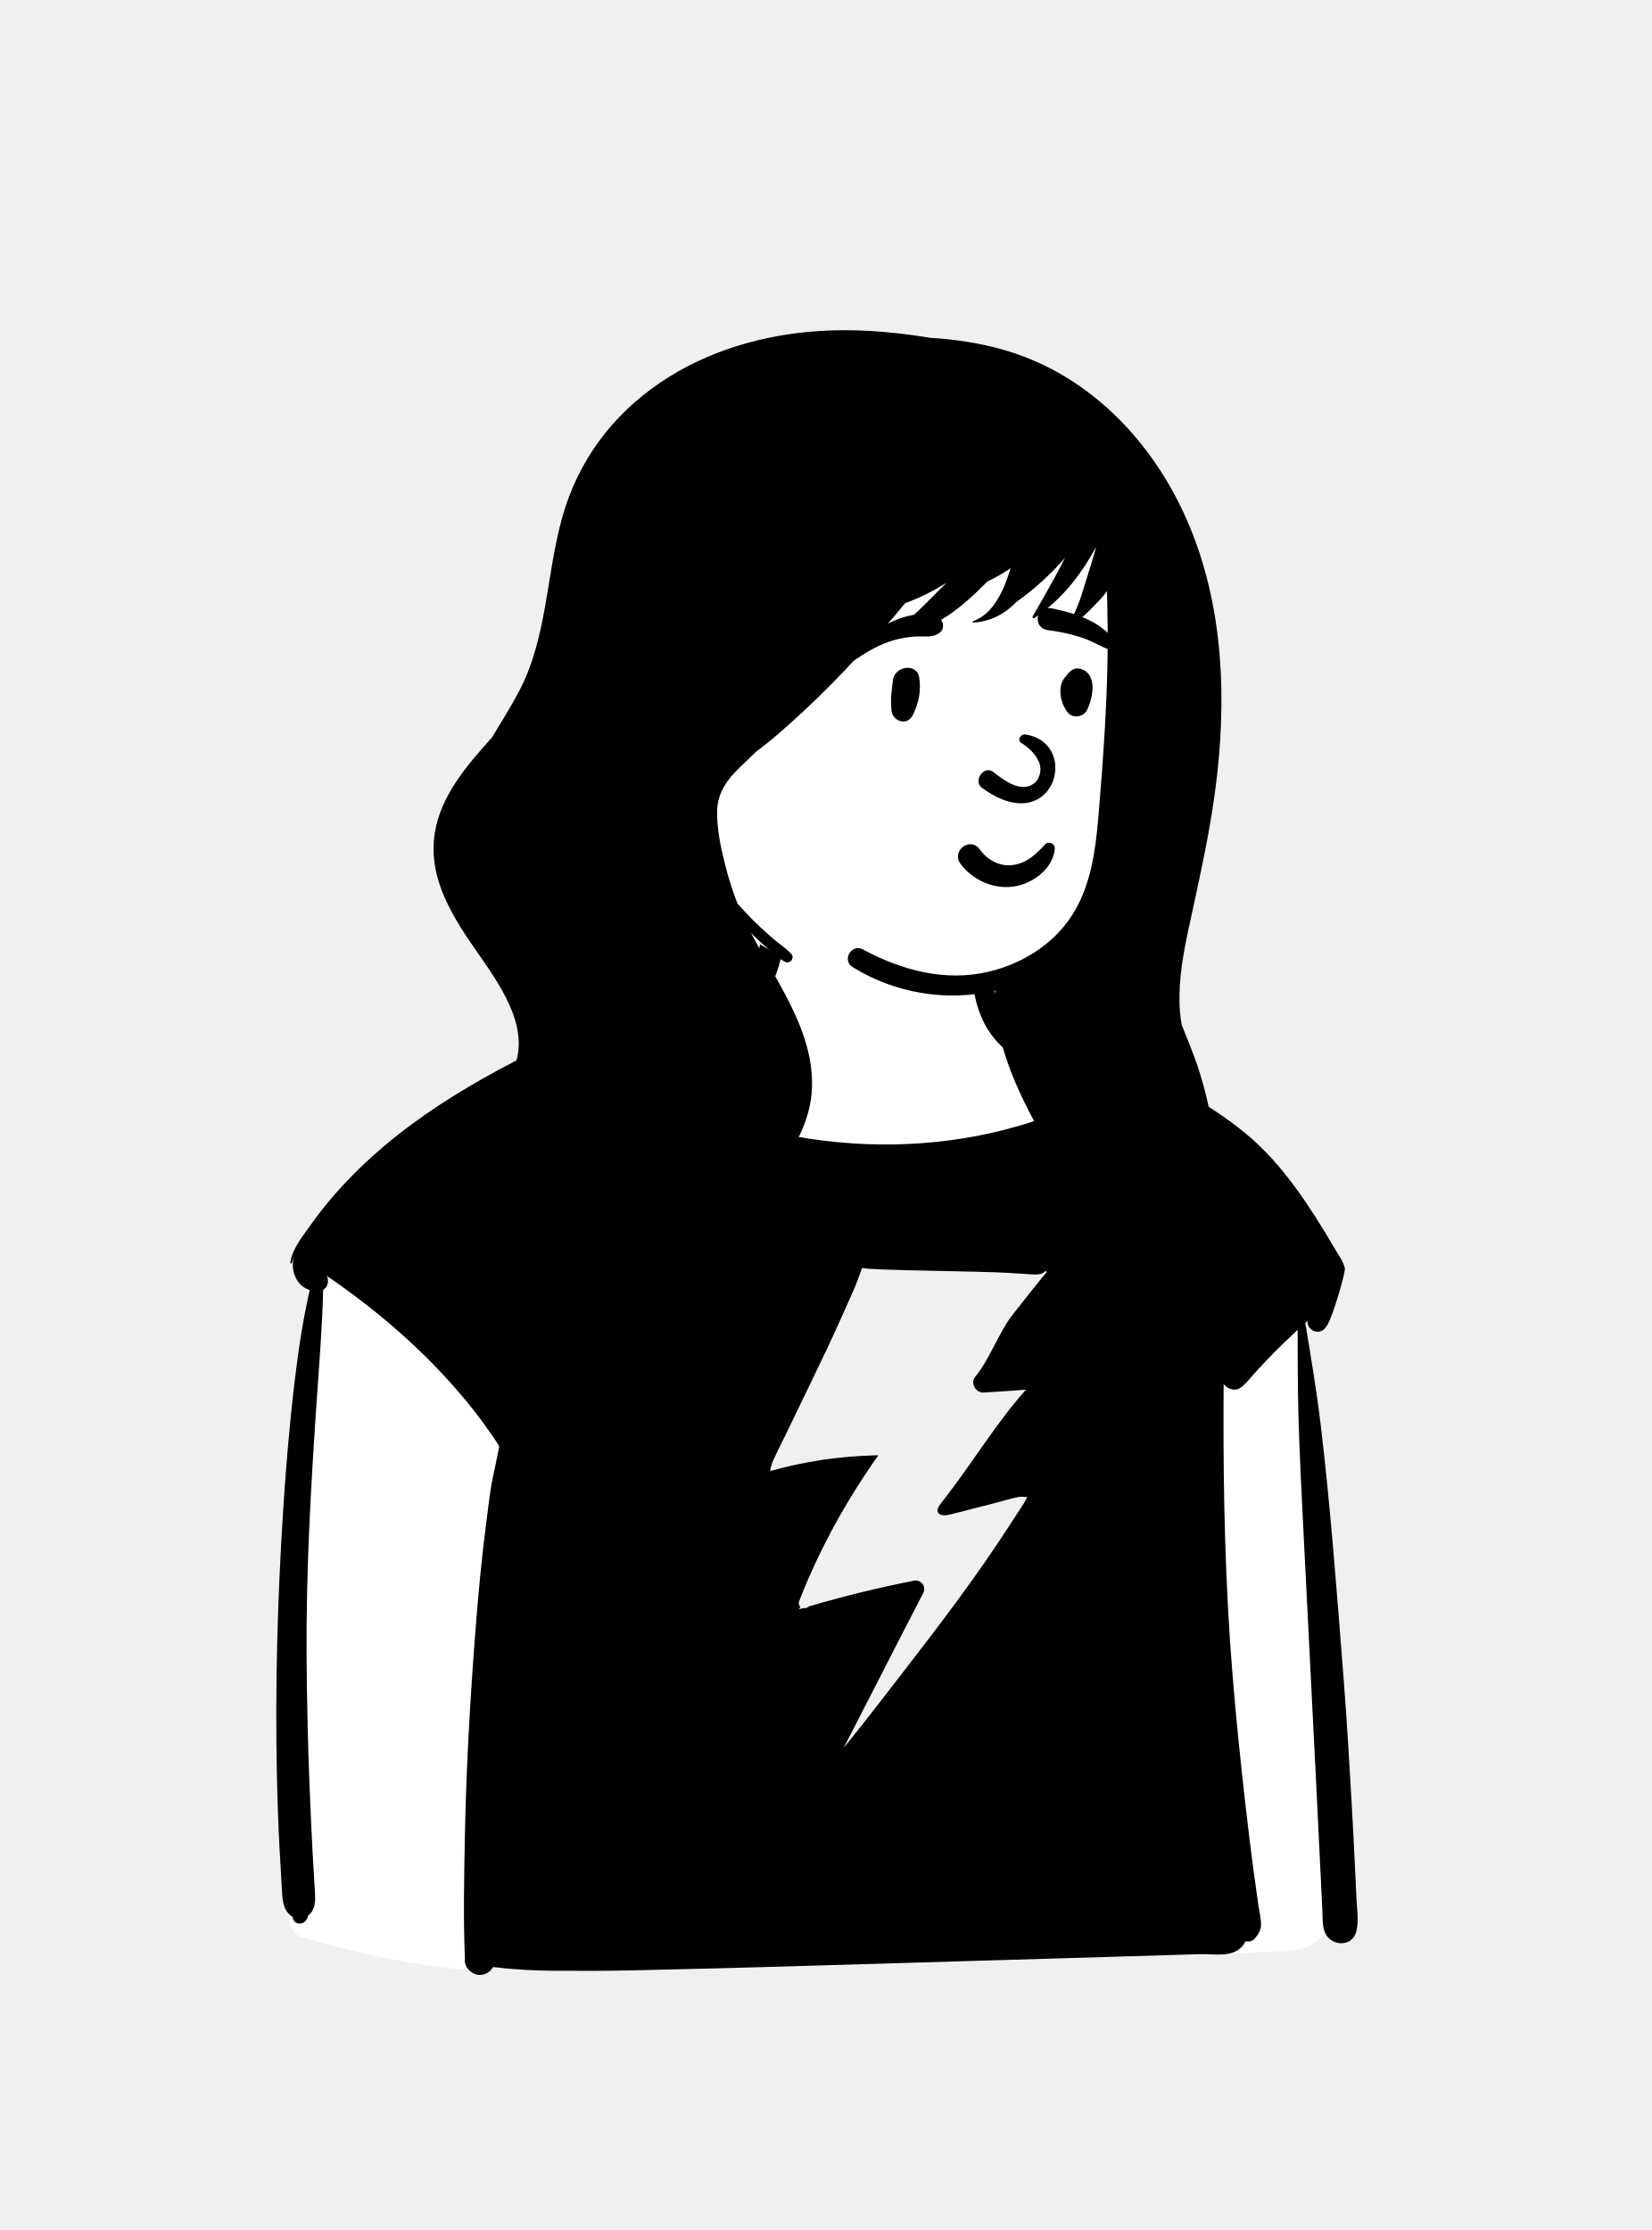
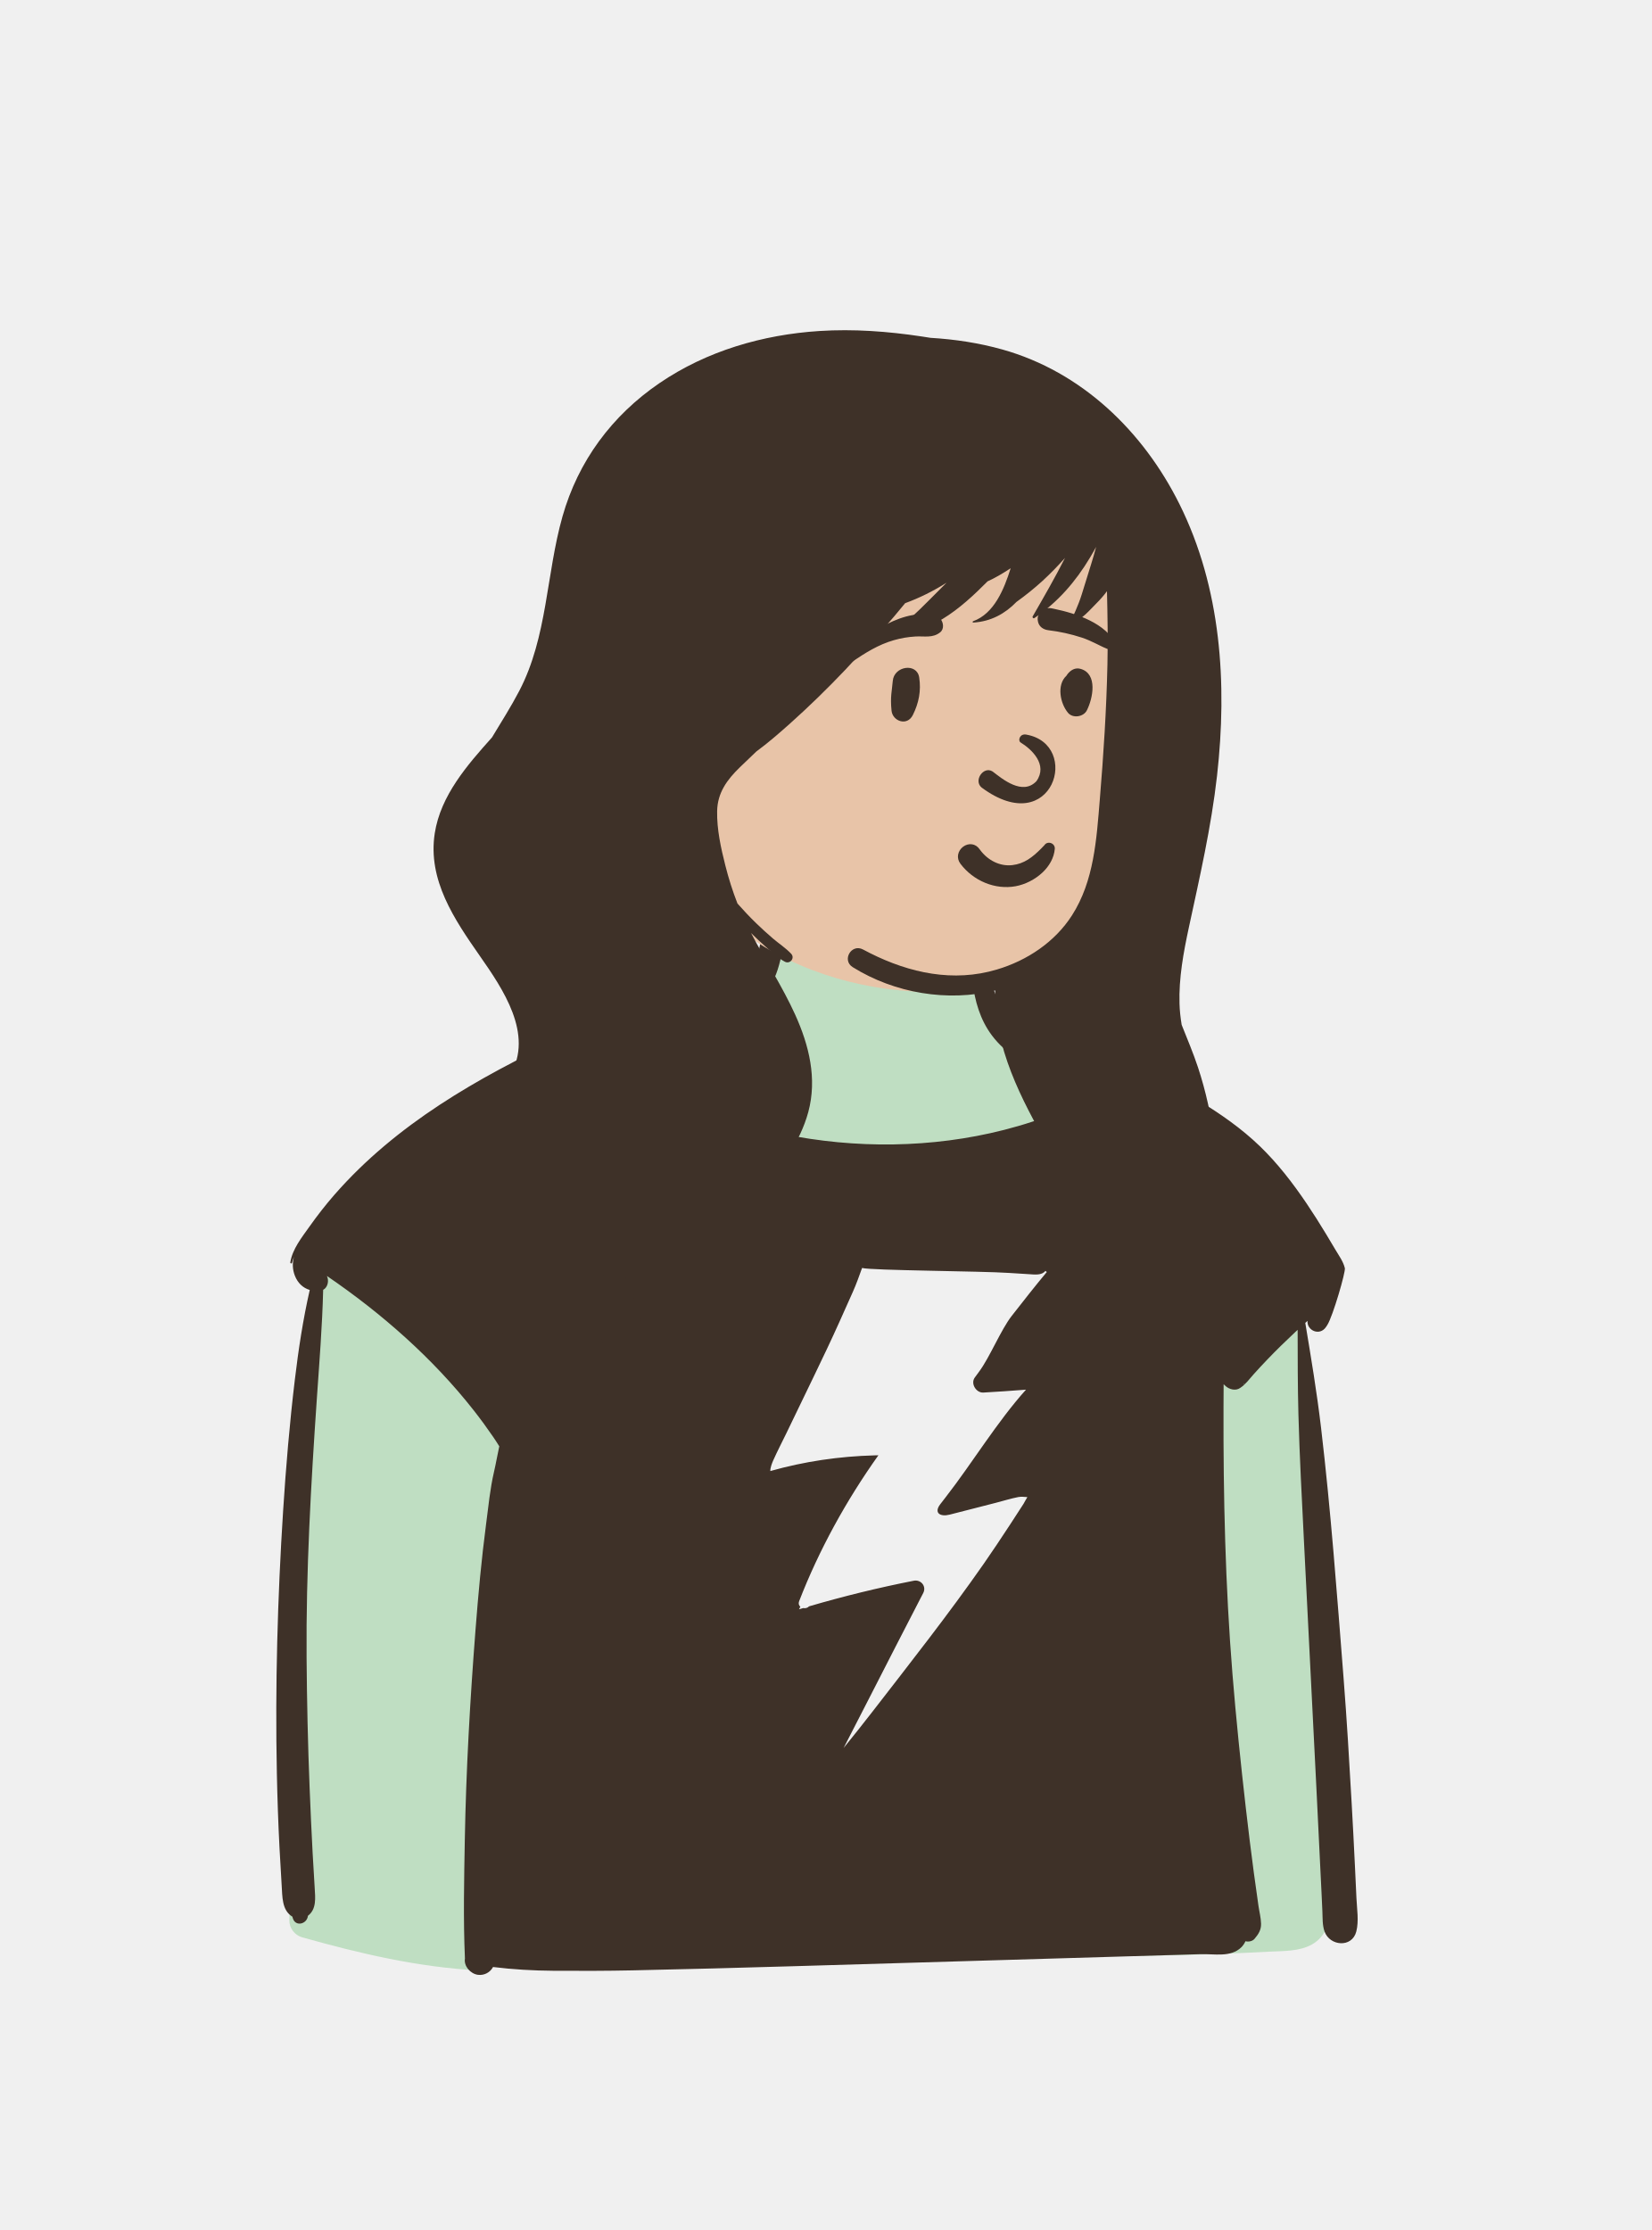
<svg xmlns="http://www.w3.org/2000/svg" width="240px" height="324px" viewBox="0 0 240 324" version="1.1">
  <g id="Introduction" stroke="none" stroke-width="1" fill="none" fill-rule="evenodd">
    <g id="variations" transform="translate(-2046, -1406)">
      <g id="images" transform="translate(126, 110)">
        <g id="a-person/bust" transform="translate(1920, 1296)">
          <g id="body/Thunder-T-Shirt" transform="translate(31.05634, 135.0528)" fill-rule="evenodd">
-             <path d="M86.509,-10.991 C89.348,-11.777 92.612,-11.686 95.525,-11.485 C98.483,-11.28 101.657,-10.93 104.433,-9.825 C106.846,-8.864 108.881,-7.249 110.121,-4.934 C111.14,-3.031 111.619,-0.945 111.918,1.175 C112.041,2.042 112.143,2.912 112.241,3.782 L112.441,5.593 C112.52,6.285 112.589,6.804 112.726,7.577 C113.107,9.713 113.638,11.498 114.822,13.053 C117.69,16.816 122.374,18.076 126.633,19.682 C129.358,20.71 131.516,22.559 132.115,25.53 C132.692,28.396 154.656,52.442 156.813,54.469 L156.872,54.523 C158.544,56.03 158.348,58.862 158.582,60.929 C158.832,63.146 159.071,65.365 159.298,67.584 C159.758,72.093 160.168,76.606 160.528,81.124 C161.935,98.791 162.573,116.52 162.437,134.243 L162.429,135.246 C162.408,137.495 162.424,139.754 162.324,142.002 C162.227,144.161 161.573,146.323 159.573,147.451 C157.72,148.496 155.377,148.404 153.306,148.508 L153.182,148.515 C150.959,148.636 148.736,148.736 146.512,148.818 C137.473,149.153 128.425,149.189 119.381,149.148 C101.438,149.065 83.477,148.67 65.551,149.675 C60.981,149.931 46.413,148.375 41.858,148.818 C37.504,149.242 41.24,151.378 38.55,151.238 C29.705,150.775 21.315,148.8 12.84,146.422 C11.781,146.125 10.972,145.097 10.985,143.986 C11.142,131.783 11.487,119.583 12.025,107.391 C12.504,96.531 13.136,85.677 13.92,74.835 C14.26,70.122 14.63,65.411 15.028,60.702 L15.2,58.684 C15.425,56.082 15.554,53.432 16.065,50.866 C16.571,48.328 17.719,46.128 19.384,44.161 C20.877,42.397 37.786,28.587 41.858,25.972 C45.756,23.469 49.849,21.358 53.851,19.038 C55.516,18.073 57.114,18.42 58.537,17.236 C59.287,16.611 70.166,12.404 73.101,11.016 L73.188,10.974 C75.435,9.896 77.502,8.727 79.054,6.862 C79.575,6.237 80.595,2.3 80.597,1.041 C80.601,-1.206 80.431,-3.574 81.108,-5.751 C81.919,-8.354 83.872,-10.261 86.509,-10.991 Z M91.322,46.96 L73.938,80.829 L85.242,80.829 L77.139,99.647 L94.934,99.647 L88.621,126.005 L124.72,80.829 L111.174,80.829 L124.72,63.042 L115.325,63.042 L124.72,47.978 L91.322,46.96 Z" id="🎨-Background" fill="#FFFFFF" />
-             <path d="M149.721,66.005 C149.681,66.045 149.638,66.085 149.598,66.127 C149.645,66.062 149.685,65.994 149.721,65.927 L149.721,66.005 Z M115.935,56.139 C114.374,58.134 112.722,62.194 111.205,64.225 C110.987,64.517 110.774,64.809 110.562,65.102 C109.933,65.984 110.774,67.332 111.809,67.275 C113.877,67.165 115.943,67.011 118.01,66.854 C113.765,71.586 110.241,77.464 106.343,82.477 C106.079,82.813 105.819,83.152 105.56,83.49 C104.573,84.777 105.562,85.36 106.91,85.013 C107.188,84.942 107.467,84.87 107.746,84.8 C109.707,84.297 111.665,83.794 113.626,83.293 C114.71,83.014 115.8,82.67 116.898,82.456 C117.35,82.37 117.784,82.442 118.21,82.465 C118.005,82.777 117.718,83.342 117.661,83.428 C117.021,84.426 116.377,85.419 115.728,86.408 C114.465,88.332 113.195,90.253 111.879,92.14 C106.745,99.499 101.207,106.525 95.719,113.616 C94.337,115.399 92.936,117.164 91.512,118.912 C91.519,118.901 91.523,118.891 91.529,118.88 C92.812,116.382 94.094,113.886 95.377,111.388 C97.815,106.641 100.229,101.882 102.693,97.147 C102.819,96.9 102.948,96.655 103.077,96.408 C103.588,95.427 102.75,94.408 101.7,94.615 C96.577,95.625 91.505,96.865 86.495,98.334 C86.269,98.575 85.938,98.645 85.642,98.587 C85.441,98.647 85.238,98.705 85.037,98.766 C85.098,98.64 85.161,98.514 85.223,98.388 C85.018,98.21 84.916,97.935 85.049,97.591 C87.932,90.15 91.884,82.966 96.567,76.387 C96.379,76.391 96.191,76.394 96.002,76.399 C90.862,76.539 85.819,77.276 80.865,78.677 C80.841,78.219 81.118,77.509 81.268,77.171 C81.868,75.82 82.557,74.501 83.201,73.172 C84.519,70.441 85.838,67.713 87.156,64.982 C88.445,62.314 89.723,59.639 90.936,56.934 C91.572,55.515 92.207,54.095 92.841,52.675 C93.359,51.519 93.767,50.354 94.196,49.171 C95.455,49.541 111.623,49.621 115.553,49.894 C116.516,49.961 117.481,50.023 118.447,50.075 C119.216,50.12 120.3,50.289 120.83,49.594 L121.031,49.762 C119.286,51.851 117.612,53.996 115.935,56.139 L115.935,56.139 Z M52.81,17.344 C52.891,17.308 52.969,17.272 53.047,17.236 C53.087,17.293 53.136,17.346 53.186,17.399 C53.313,17.527 53.438,17.667 53.569,17.794 C53.315,17.646 53.062,17.496 52.81,17.344 L52.81,17.344 Z M165.805,136.12 C165.659,133.041 165.496,129.961 165.323,126.882 C164.981,120.863 164.628,114.844 164.157,108.833 C163.2,96.653 162.308,84.477 160.874,72.341 C160.272,67.254 159.431,62.205 158.588,57.153 C158.696,57.056 158.805,56.959 158.913,56.864 C158.797,58.246 160.673,59.121 161.603,57.743 C161.672,57.64 161.74,57.536 161.807,57.428 C162.612,56.126 164.467,49.739 164.338,49.198 C164.106,48.224 163.46,47.357 162.955,46.499 C162.513,45.749 162.067,44.999 161.615,44.255 C160.713,42.765 159.784,41.29 158.81,39.846 C156.792,36.858 154.586,33.987 151.988,31.479 C149.298,28.879 146.212,26.742 143.024,24.804 C141.492,23.874 139.912,23.031 138.302,22.245 C136.713,21.471 134.974,20.615 133.263,20.175 C133.166,20.15 133.067,20.286 133.155,20.357 C133.61,20.717 134.085,21.055 134.569,21.38 C133.259,20.926 131.909,20.598 130.548,20.482 C127.914,19.556 125.248,18.709 122.626,17.743 C120.048,16.792 117.509,15.723 115.796,13.47 C114.331,11.544 113.406,9.188 112.694,6.892 C111.912,4.362 111.602,1.733 110.879,-0.801 C110.822,-1.006 110.486,-1.029 110.442,-0.801 C109.927,1.858 109.95,4.846 110.243,7.53 C110.552,10.346 111.344,13.108 113.068,15.397 C115.071,18.058 117.788,19.539 120.845,20.721 C123.31,21.676 125.807,22.648 128.332,23.502 C128.003,23.718 127.669,23.933 127.324,24.138 C125.955,24.952 124.531,25.675 123.076,26.324 C120.418,27.509 117.619,28.397 114.803,29.118 C109.561,30.453 104.186,31.132 98.782,31.221 C87.969,31.4 77.036,29.135 67.147,24.76 C64.362,23.528 61.643,22.173 58.952,20.751 C58.111,20.306 57.266,19.858 56.425,19.398 C56.495,19.394 56.567,19.387 56.636,19.381 C58.515,19.203 60.369,18.842 62.186,18.331 C65.907,17.28 69.473,15.642 72.976,14.029 C75.946,12.662 79.005,11.104 80.82,8.256 C81.79,6.732 82.236,4.944 82.597,3.194 C83,1.245 83.476,-0.712 83.769,-2.68 C83.873,-3.369 83.719,-4.301 82.979,-4.626 C82.684,-4.755 82.441,-4.861 82.109,-4.861 C81.376,-4.861 80.624,-4.328 80.448,-3.597 C80.015,-1.773 79.753,0.102 79.413,1.944 C79.119,3.538 78.851,5.201 77.991,6.603 C76.489,9.057 73.544,10.312 71.055,11.506 C67.901,13.019 64.745,14.494 61.468,15.723 C60.025,16.263 58.557,16.754 57.067,17.155 C57.127,16.79 57.076,16.405 56.86,16.115 C56.501,15.638 56.093,15.321 55.631,14.955 C55.128,14.558 54.452,14.351 53.858,14.526 C53.858,14.528 53.856,14.526 53.856,14.526 C53.615,14.473 53.349,14.494 53.074,14.619 C52.225,15.008 51.378,15.401 50.531,15.801 C38.343,21.537 26.501,28.274 17.533,38.535 C16.24,40.015 15.029,41.571 13.895,43.175 C12.792,44.732 11.427,46.423 11.123,48.355 C11.098,48.516 11.332,48.59 11.372,48.425 C11.444,48.127 11.541,47.835 11.662,47.552 C11.41,48.431 11.425,49.365 11.78,50.284 C12.2,51.367 12.972,52.083 13.946,52.368 C12.967,56.657 12.31,61.002 11.782,65.396 C11.024,71.726 10.485,78.071 10.079,84.432 C9.268,97.128 8.907,109.888 9.169,122.607 C9.243,126.201 9.365,129.797 9.551,133.39 C9.644,135.186 9.746,136.98 9.862,138.777 C9.976,140.544 9.883,142.49 11.423,143.422 C11.442,143.492 11.463,143.56 11.482,143.629 C11.856,144.933 13.523,144.515 13.679,143.331 C13.681,143.319 13.684,143.304 13.686,143.291 C14.945,142.33 14.755,140.728 14.662,139.191 C14.562,137.532 14.457,135.875 14.368,134.218 C14.199,131.039 14.055,127.861 13.927,124.68 C13.675,118.39 13.534,112.092 13.487,105.798 C13.394,93.208 14.121,80.636 14.983,68.082 C15.344,62.83 15.767,57.601 15.896,52.351 C16.569,52.001 16.777,51.003 16.438,50.331 C24.42,55.78 31.827,62.293 37.774,69.864 C38.767,71.128 39.716,72.43 40.624,73.755 C40.92,74.186 41.201,74.634 41.484,75.082 C41.21,76.331 40.996,77.601 40.717,78.8 C40.143,81.275 39.9,83.843 39.57,86.358 C38.9,91.466 38.429,96.621 38.03,101.757 C37.244,111.899 36.661,122.04 36.477,132.212 C36.376,137.965 36.241,143.754 36.494,149.505 C36.306,150.629 37.318,151.729 38.377,151.87 C39.304,151.995 40.17,151.513 40.576,150.737 C43.466,151.096 46.432,151.261 49.303,151.282 C53.172,151.31 57.04,151.306 60.908,151.223 C68.647,151.054 76.384,150.856 84.12,150.625 C99.593,150.169 115.067,149.71 130.542,149.252 C134.833,149.124 139.124,148.998 143.415,148.871 C145.35,148.814 147.762,149.372 149.288,147.878 C149.55,147.62 149.753,147.317 149.896,146.994 C150.353,147.108 150.912,146.996 151.212,146.643 C151.772,145.982 152.184,145.369 152.163,144.452 C152.144,143.593 151.907,142.689 151.785,141.839 C151.553,140.244 151.329,138.648 151.115,137.05 C150.695,133.892 150.302,130.731 149.941,127.567 C149.201,121.098 148.529,114.613 148.005,108.123 C146.966,95.287 146.672,82.385 146.708,69.509 C146.712,68.357 146.719,67.205 146.725,66.053 C146.774,66.115 146.827,66.172 146.884,66.22 C146.93,66.26 146.977,66.301 147.023,66.343 C147.564,66.819 148.464,67.064 149.112,66.614 C149.909,66.098 150.458,65.324 151.079,64.625 C151.732,63.891 152.404,63.177 153.082,62.467 C154.396,61.093 155.755,59.776 157.141,58.474 C157.253,58.371 157.365,58.265 157.477,58.164 C157.485,62.262 157.481,66.358 157.591,70.454 C157.755,76.539 158.085,82.617 158.387,88.693 C158.987,100.725 159.608,112.753 160.206,124.783 C160.373,128.142 160.531,131.502 160.698,134.86 C160.783,136.541 160.865,138.221 160.946,139.901 C160.988,140.81 161.03,141.721 161.072,142.63 C161.119,143.606 161.057,144.65 161.387,145.578 C162.137,147.7 165.378,148 166.001,145.578 C166.392,144.059 166.092,142.3 166.022,140.74 C165.95,139.202 165.879,137.661 165.805,136.12 L165.805,136.12 Z" id="🖍-Ink" fill="#000000" />
+             <path d="M86.509,-10.991 C89.348,-11.777 92.612,-11.686 95.525,-11.485 C98.483,-11.28 101.657,-10.93 104.433,-9.825 C106.846,-8.864 108.881,-7.249 110.121,-4.934 C111.14,-3.031 111.619,-0.945 111.918,1.175 C112.041,2.042 112.143,2.912 112.241,3.782 L112.441,5.593 C112.52,6.285 112.589,6.804 112.726,7.577 C113.107,9.713 113.638,11.498 114.822,13.053 C117.69,16.816 122.374,18.076 126.633,19.682 C129.358,20.71 131.516,22.559 132.115,25.53 C132.692,28.396 154.656,52.442 156.813,54.469 L156.872,54.523 C158.544,56.03 158.348,58.862 158.582,60.929 C158.832,63.146 159.071,65.365 159.298,67.584 C159.758,72.093 160.168,76.606 160.528,81.124 C161.935,98.791 162.573,116.52 162.437,134.243 L162.429,135.246 C162.408,137.495 162.424,139.754 162.324,142.002 C162.227,144.161 161.573,146.323 159.573,147.451 C157.72,148.496 155.377,148.404 153.306,148.508 L153.182,148.515 C150.959,148.636 148.736,148.736 146.512,148.818 C137.473,149.153 128.425,149.189 119.381,149.148 C101.438,149.065 83.477,148.67 65.551,149.675 C60.981,149.931 46.413,148.375 41.858,148.818 C37.504,149.242 41.24,151.378 38.55,151.238 C29.705,150.775 21.315,148.8 12.84,146.422 C11.781,146.125 10.972,145.097 10.985,143.986 C11.142,131.783 11.487,119.583 12.025,107.391 C12.504,96.531 13.136,85.677 13.92,74.835 C14.26,70.122 14.63,65.411 15.028,60.702 L15.2,58.684 C15.425,56.082 15.554,53.432 16.065,50.866 C16.571,48.328 17.719,46.128 19.384,44.161 C20.877,42.397 37.786,28.587 41.858,25.972 C45.756,23.469 49.849,21.358 53.851,19.038 C55.516,18.073 57.114,18.42 58.537,17.236 C59.287,16.611 70.166,12.404 73.101,11.016 L73.188,10.974 C75.435,9.896 77.502,8.727 79.054,6.862 C79.575,6.237 80.595,2.3 80.597,1.041 C80.601,-1.206 80.431,-3.574 81.108,-5.751 C81.919,-8.354 83.872,-10.261 86.509,-10.991 Z M91.322,46.96 L73.938,80.829 L85.242,80.829 L77.139,99.647 L94.934,99.647 L88.621,126.005 L124.72,80.829 L111.174,80.829 L124.72,63.042 L115.325,63.042 L124.72,47.978 L91.322,46.96 Z" id="🎨-Background" fill="#bfdec2" />
+             <path d="M149.721,66.005 C149.681,66.045 149.638,66.085 149.598,66.127 C149.645,66.062 149.685,65.994 149.721,65.927 L149.721,66.005 Z M115.935,56.139 C114.374,58.134 112.722,62.194 111.205,64.225 C110.987,64.517 110.774,64.809 110.562,65.102 C109.933,65.984 110.774,67.332 111.809,67.275 C113.877,67.165 115.943,67.011 118.01,66.854 C113.765,71.586 110.241,77.464 106.343,82.477 C106.079,82.813 105.819,83.152 105.56,83.49 C104.573,84.777 105.562,85.36 106.91,85.013 C107.188,84.942 107.467,84.87 107.746,84.8 C109.707,84.297 111.665,83.794 113.626,83.293 C114.71,83.014 115.8,82.67 116.898,82.456 C117.35,82.37 117.784,82.442 118.21,82.465 C118.005,82.777 117.718,83.342 117.661,83.428 C117.021,84.426 116.377,85.419 115.728,86.408 C114.465,88.332 113.195,90.253 111.879,92.14 C106.745,99.499 101.207,106.525 95.719,113.616 C94.337,115.399 92.936,117.164 91.512,118.912 C91.519,118.901 91.523,118.891 91.529,118.88 C92.812,116.382 94.094,113.886 95.377,111.388 C97.815,106.641 100.229,101.882 102.693,97.147 C102.819,96.9 102.948,96.655 103.077,96.408 C103.588,95.427 102.75,94.408 101.7,94.615 C96.577,95.625 91.505,96.865 86.495,98.334 C86.269,98.575 85.938,98.645 85.642,98.587 C85.441,98.647 85.238,98.705 85.037,98.766 C85.098,98.64 85.161,98.514 85.223,98.388 C85.018,98.21 84.916,97.935 85.049,97.591 C87.932,90.15 91.884,82.966 96.567,76.387 C96.379,76.391 96.191,76.394 96.002,76.399 C90.862,76.539 85.819,77.276 80.865,78.677 C80.841,78.219 81.118,77.509 81.268,77.171 C81.868,75.82 82.557,74.501 83.201,73.172 C84.519,70.441 85.838,67.713 87.156,64.982 C88.445,62.314 89.723,59.639 90.936,56.934 C91.572,55.515 92.207,54.095 92.841,52.675 C93.359,51.519 93.767,50.354 94.196,49.171 C95.455,49.541 111.623,49.621 115.553,49.894 C116.516,49.961 117.481,50.023 118.447,50.075 C119.216,50.12 120.3,50.289 120.83,49.594 L121.031,49.762 C119.286,51.851 117.612,53.996 115.935,56.139 L115.935,56.139 Z M52.81,17.344 C52.891,17.308 52.969,17.272 53.047,17.236 C53.087,17.293 53.136,17.346 53.186,17.399 C53.313,17.527 53.438,17.667 53.569,17.794 C53.315,17.646 53.062,17.496 52.81,17.344 L52.81,17.344 Z M165.805,136.12 C165.659,133.041 165.496,129.961 165.323,126.882 C164.981,120.863 164.628,114.844 164.157,108.833 C163.2,96.653 162.308,84.477 160.874,72.341 C160.272,67.254 159.431,62.205 158.588,57.153 C158.696,57.056 158.805,56.959 158.913,56.864 C158.797,58.246 160.673,59.121 161.603,57.743 C161.672,57.64 161.74,57.536 161.807,57.428 C162.612,56.126 164.467,49.739 164.338,49.198 C164.106,48.224 163.46,47.357 162.955,46.499 C162.513,45.749 162.067,44.999 161.615,44.255 C160.713,42.765 159.784,41.29 158.81,39.846 C156.792,36.858 154.586,33.987 151.988,31.479 C149.298,28.879 146.212,26.742 143.024,24.804 C141.492,23.874 139.912,23.031 138.302,22.245 C136.713,21.471 134.974,20.615 133.263,20.175 C133.166,20.15 133.067,20.286 133.155,20.357 C133.61,20.717 134.085,21.055 134.569,21.38 C133.259,20.926 131.909,20.598 130.548,20.482 C127.914,19.556 125.248,18.709 122.626,17.743 C120.048,16.792 117.509,15.723 115.796,13.47 C114.331,11.544 113.406,9.188 112.694,6.892 C111.912,4.362 111.602,1.733 110.879,-0.801 C110.822,-1.006 110.486,-1.029 110.442,-0.801 C109.927,1.858 109.95,4.846 110.243,7.53 C110.552,10.346 111.344,13.108 113.068,15.397 C115.071,18.058 117.788,19.539 120.845,20.721 C123.31,21.676 125.807,22.648 128.332,23.502 C128.003,23.718 127.669,23.933 127.324,24.138 C125.955,24.952 124.531,25.675 123.076,26.324 C120.418,27.509 117.619,28.397 114.803,29.118 C109.561,30.453 104.186,31.132 98.782,31.221 C87.969,31.4 77.036,29.135 67.147,24.76 C64.362,23.528 61.643,22.173 58.952,20.751 C58.111,20.306 57.266,19.858 56.425,19.398 C56.495,19.394 56.567,19.387 56.636,19.381 C58.515,19.203 60.369,18.842 62.186,18.331 C65.907,17.28 69.473,15.642 72.976,14.029 C75.946,12.662 79.005,11.104 80.82,8.256 C81.79,6.732 82.236,4.944 82.597,3.194 C83,1.245 83.476,-0.712 83.769,-2.68 C83.873,-3.369 83.719,-4.301 82.979,-4.626 C82.684,-4.755 82.441,-4.861 82.109,-4.861 C81.376,-4.861 80.624,-4.328 80.448,-3.597 C80.015,-1.773 79.753,0.102 79.413,1.944 C79.119,3.538 78.851,5.201 77.991,6.603 C76.489,9.057 73.544,10.312 71.055,11.506 C67.901,13.019 64.745,14.494 61.468,15.723 C60.025,16.263 58.557,16.754 57.067,17.155 C57.127,16.79 57.076,16.405 56.86,16.115 C56.501,15.638 56.093,15.321 55.631,14.955 C55.128,14.558 54.452,14.351 53.858,14.526 C53.858,14.528 53.856,14.526 53.856,14.526 C53.615,14.473 53.349,14.494 53.074,14.619 C52.225,15.008 51.378,15.401 50.531,15.801 C38.343,21.537 26.501,28.274 17.533,38.535 C16.24,40.015 15.029,41.571 13.895,43.175 C12.792,44.732 11.427,46.423 11.123,48.355 C11.098,48.516 11.332,48.59 11.372,48.425 C11.444,48.127 11.541,47.835 11.662,47.552 C11.41,48.431 11.425,49.365 11.78,50.284 C12.2,51.367 12.972,52.083 13.946,52.368 C12.967,56.657 12.31,61.002 11.782,65.396 C11.024,71.726 10.485,78.071 10.079,84.432 C9.268,97.128 8.907,109.888 9.169,122.607 C9.243,126.201 9.365,129.797 9.551,133.39 C9.644,135.186 9.746,136.98 9.862,138.777 C9.976,140.544 9.883,142.49 11.423,143.422 C11.442,143.492 11.463,143.56 11.482,143.629 C11.856,144.933 13.523,144.515 13.679,143.331 C13.681,143.319 13.684,143.304 13.686,143.291 C14.945,142.33 14.755,140.728 14.662,139.191 C14.562,137.532 14.457,135.875 14.368,134.218 C14.199,131.039 14.055,127.861 13.927,124.68 C13.675,118.39 13.534,112.092 13.487,105.798 C13.394,93.208 14.121,80.636 14.983,68.082 C15.344,62.83 15.767,57.601 15.896,52.351 C16.569,52.001 16.777,51.003 16.438,50.331 C24.42,55.78 31.827,62.293 37.774,69.864 C38.767,71.128 39.716,72.43 40.624,73.755 C40.92,74.186 41.201,74.634 41.484,75.082 C41.21,76.331 40.996,77.601 40.717,78.8 C40.143,81.275 39.9,83.843 39.57,86.358 C38.9,91.466 38.429,96.621 38.03,101.757 C37.244,111.899 36.661,122.04 36.477,132.212 C36.376,137.965 36.241,143.754 36.494,149.505 C36.306,150.629 37.318,151.729 38.377,151.87 C39.304,151.995 40.17,151.513 40.576,150.737 C43.466,151.096 46.432,151.261 49.303,151.282 C53.172,151.31 57.04,151.306 60.908,151.223 C68.647,151.054 76.384,150.856 84.12,150.625 C99.593,150.169 115.067,149.71 130.542,149.252 C134.833,149.124 139.124,148.998 143.415,148.871 C145.35,148.814 147.762,149.372 149.288,147.878 C149.55,147.62 149.753,147.317 149.896,146.994 C150.353,147.108 150.912,146.996 151.212,146.643 C151.772,145.982 152.184,145.369 152.163,144.452 C152.144,143.593 151.907,142.689 151.785,141.839 C151.553,140.244 151.329,138.648 151.115,137.05 C150.695,133.892 150.302,130.731 149.941,127.567 C149.201,121.098 148.529,114.613 148.005,108.123 C146.966,95.287 146.672,82.385 146.708,69.509 C146.712,68.357 146.719,67.205 146.725,66.053 C146.774,66.115 146.827,66.172 146.884,66.22 C146.93,66.26 146.977,66.301 147.023,66.343 C147.564,66.819 148.464,67.064 149.112,66.614 C149.909,66.098 150.458,65.324 151.079,64.625 C151.732,63.891 152.404,63.177 153.082,62.467 C154.396,61.093 155.755,59.776 157.141,58.474 C157.253,58.371 157.365,58.265 157.477,58.164 C157.485,62.262 157.481,66.358 157.591,70.454 C157.755,76.539 158.085,82.617 158.387,88.693 C158.987,100.725 159.608,112.753 160.206,124.783 C160.373,128.142 160.531,131.502 160.698,134.86 C160.783,136.541 160.865,138.221 160.946,139.901 C160.988,140.81 161.03,141.721 161.072,142.63 C161.119,143.606 161.057,144.65 161.387,145.578 C162.137,147.7 165.378,148 166.001,145.578 C166.392,144.059 166.092,142.3 166.022,140.74 C165.95,139.202 165.879,137.661 165.805,136.12 L165.805,136.12 Z" id="🖍-Ink" fill="#3e3128" />
          </g>
          <g id="head/Long-Bangs" transform="translate(78.59155, 38.04305)" fill-rule="evenodd">
-             <path d="M85.747,42.942 C83.57,35.082 75.252,31.653 67.76,31.109 C47.475,28.999 26.828,40.312 17.835,58.655 C10.636,72.584 10.411,87.215 25.885,95.168 C26.73,95.634 27.612,96.132 28.513,96.585 C29.296,97.313 30.103,98.013 30.983,98.6 C39.409,104.143 49.751,106.541 59.773,106.021 C74.57,105.722 79.853,95.677 83.085,82.796 C86.495,69.971 88.402,56.056 85.747,42.942 L85.747,42.942 Z" id="🎨-Background" fill="#FFFFFF" />
-             <path d="M95.46,117.021 C94.769,114.931 93.903,112.904 93.094,110.856 C92.923,109.835 92.808,108.806 92.779,107.768 C92.667,104.061 93.36,100.322 94.137,96.713 C95.718,89.377 97.393,82.117 98.234,74.646 C99.736,61.282 98.842,47.386 92.766,35.186 C87.501,24.619 78.58,15.977 67.055,12.739 C63.648,11.781 60.142,11.253 56.611,11.042 C56.174,10.973 55.738,10.905 55.303,10.839 C50.392,10.099 45.421,9.73 40.458,10.049 C32.227,10.579 24.073,12.945 17.218,17.625 C10.316,22.338 5.412,28.945 3.13,37.005 C0.756,45.389 0.957,54.469 -3.142,62.33 C-4.353,64.652 -5.766,66.86 -7.115,69.104 C-10.692,73.097 -14.575,77.536 -15.426,83.025 C-16.476,89.81 -12.574,95.544 -8.881,100.838 C-5.543,105.619 -1.013,112.222 -4.449,118.108 C-6.069,120.885 -8.665,122.962 -10.616,125.494 C-12.637,128.124 -14.216,131.142 -15.031,134.367 C-16.563,140.424 -15.154,146.737 -11.057,151.471 C-8.923,153.936 -6.183,155.565 -3.217,156.835 C-0.181,158.133 2.785,159.365 5.295,161.574 C6.442,162.582 7.492,163.687 8.485,164.846 C9.411,166.293 10.488,167.646 11.703,168.885 C13.04,170.248 15.66,168.382 14.432,166.777 C14.342,166.659 14.253,166.543 14.162,166.424 C13.264,165.254 12.362,164.083 11.418,162.95 C8.601,158.486 7.518,153.021 8.918,147.807 C9.282,146.452 9.793,145.167 10.429,143.954 C10.564,144.307 10.712,144.655 10.868,145 C11.477,146.336 12.33,147.918 13.416,149.271 C13.458,150.199 13.598,151.118 13.868,152.019 C15.542,157.601 21.136,160.354 26.181,162.498 C26.675,162.709 27.163,162.912 27.643,163.113 C28.961,163.664 30.356,161.785 29.534,160.652 C29.318,160.354 29.109,160.05 28.911,159.742 C26.544,156.077 25.418,151.693 26.056,147.327 C26.728,142.709 29.449,138.888 32.151,135.221 C34.805,131.615 37.655,127.935 38.842,123.537 C40.156,118.678 38.961,113.834 36.932,109.362 C35.075,105.27 32.602,101.498 30.527,97.518 C31.237,98.227 31.97,98.912 32.725,99.573 C33.575,100.317 34.447,101.167 35.453,101.692 C36.197,102.079 36.943,101.152 36.353,100.525 C35.579,99.701 34.588,99.064 33.728,98.329 C32.902,97.623 32.1,96.889 31.318,96.135 C30.356,95.207 29.44,94.235 28.557,93.234 C27.85,91.433 27.268,89.584 26.794,87.707 C26.149,85.167 25.554,82.463 25.6,79.83 C25.646,77.129 27.049,75.237 28.917,73.424 C29.708,72.656 30.506,71.897 31.304,71.137 C33.001,69.89 34.603,68.498 36.158,67.109 C38.93,64.633 41.611,62.017 44.171,59.324 C44.858,58.602 45.539,57.872 46.212,57.133 C48.562,54.72 50.804,52.201 52.917,49.594 C55.017,48.829 57.035,47.817 58.927,46.625 C58.104,47.46 57.271,48.284 56.443,49.114 C54.599,50.966 52.683,52.826 50.544,54.335 C50.325,54.491 50.458,54.823 50.728,54.77 C53.447,54.227 55.991,53.322 58.365,51.881 C60.78,50.414 62.908,48.421 64.894,46.422 C66.018,45.915 67.102,45.262 68.092,44.619 C68.145,44.585 68.198,44.549 68.251,44.515 C67.275,47.61 65.842,51.114 62.789,52.217 C62.69,52.253 62.696,52.418 62.815,52.411 C65.387,52.261 67.454,51.103 69.086,49.416 C70.398,48.471 71.65,47.47 72.846,46.38 C74.003,45.324 75.1,44.192 76.142,43.019 C74.686,45.904 73.055,48.724 71.447,51.513 C71.363,51.661 71.54,51.862 71.692,51.758 C75.087,49.459 77.663,46.492 79.769,42.983 C80.08,42.466 80.377,41.941 80.666,41.412 C80.448,42.24 80.209,43.063 79.954,43.881 C79.491,45.363 79.036,46.847 78.573,48.328 C78.323,49.126 78.019,49.906 77.685,50.673 C77.445,51.222 77.132,51.769 77.084,52.371 C77.081,52.411 77.124,52.437 77.159,52.428 C78.513,52.09 79.773,50.545 80.738,49.588 C81.275,49.056 81.779,48.471 82.241,47.854 C82.327,51.406 82.387,54.959 82.308,58.522 C82.163,65.065 81.74,71.606 81.199,78.128 C80.722,83.894 80.369,89.945 77.154,94.956 C74.665,98.835 70.63,101.519 66.246,102.819 C65.859,102.935 65.47,103.038 65.08,103.131 C58.733,104.638 52.412,102.931 46.801,99.912 C45.115,99.006 43.674,101.466 45.301,102.478 C51.389,106.27 59.107,107.561 65.999,105.862 C65.781,114.005 69.793,121.73 73.784,128.637 C76.017,132.503 78.252,136.343 79.83,140.534 C81.17,144.093 82.08,147.785 82.387,151.583 C82.75,156.06 82.393,160.562 81.768,165 C81.734,165.241 81.7,165.484 81.664,165.725 C81.525,166.678 82.38,167.477 83.308,166.989 C87.408,164.833 89.177,160.238 90.252,155.99 C91.258,152.01 91.94,147.952 92.32,143.867 C92.878,145.408 93.33,146.987 93.681,148.597 C93.73,148.827 93.776,149.058 93.823,149.288 C94.089,150.634 96.125,150.539 96.451,149.288 C96.51,149.062 96.567,148.836 96.62,148.608 C98.299,141.813 98.751,134.726 97.864,127.779 C97.397,124.125 96.618,120.519 95.46,117.021" id="🖍-Ink" fill="#000000" />
+             <path d="M85.747,42.942 C83.57,35.082 75.252,31.653 67.76,31.109 C47.475,28.999 26.828,40.312 17.835,58.655 C10.636,72.584 10.411,87.215 25.885,95.168 C26.73,95.634 27.612,96.132 28.513,96.585 C29.296,97.313 30.103,98.013 30.983,98.6 C39.409,104.143 49.751,106.541 59.773,106.021 C74.57,105.722 79.853,95.677 83.085,82.796 C86.495,69.971 88.402,56.056 85.747,42.942 L85.747,42.942 Z" id="🎨-Background" fill="#e8c4a8" />
+             <path d="M95.46,117.021 C94.769,114.931 93.903,112.904 93.094,110.856 C92.923,109.835 92.808,108.806 92.779,107.768 C92.667,104.061 93.36,100.322 94.137,96.713 C95.718,89.377 97.393,82.117 98.234,74.646 C99.736,61.282 98.842,47.386 92.766,35.186 C87.501,24.619 78.58,15.977 67.055,12.739 C63.648,11.781 60.142,11.253 56.611,11.042 C56.174,10.973 55.738,10.905 55.303,10.839 C50.392,10.099 45.421,9.73 40.458,10.049 C32.227,10.579 24.073,12.945 17.218,17.625 C10.316,22.338 5.412,28.945 3.13,37.005 C0.756,45.389 0.957,54.469 -3.142,62.33 C-4.353,64.652 -5.766,66.86 -7.115,69.104 C-10.692,73.097 -14.575,77.536 -15.426,83.025 C-16.476,89.81 -12.574,95.544 -8.881,100.838 C-5.543,105.619 -1.013,112.222 -4.449,118.108 C-6.069,120.885 -8.665,122.962 -10.616,125.494 C-12.637,128.124 -14.216,131.142 -15.031,134.367 C-16.563,140.424 -15.154,146.737 -11.057,151.471 C-8.923,153.936 -6.183,155.565 -3.217,156.835 C-0.181,158.133 2.785,159.365 5.295,161.574 C6.442,162.582 7.492,163.687 8.485,164.846 C9.411,166.293 10.488,167.646 11.703,168.885 C13.04,170.248 15.66,168.382 14.432,166.777 C14.342,166.659 14.253,166.543 14.162,166.424 C13.264,165.254 12.362,164.083 11.418,162.95 C8.601,158.486 7.518,153.021 8.918,147.807 C9.282,146.452 9.793,145.167 10.429,143.954 C10.564,144.307 10.712,144.655 10.868,145 C11.477,146.336 12.33,147.918 13.416,149.271 C13.458,150.199 13.598,151.118 13.868,152.019 C15.542,157.601 21.136,160.354 26.181,162.498 C26.675,162.709 27.163,162.912 27.643,163.113 C28.961,163.664 30.356,161.785 29.534,160.652 C29.318,160.354 29.109,160.05 28.911,159.742 C26.544,156.077 25.418,151.693 26.056,147.327 C26.728,142.709 29.449,138.888 32.151,135.221 C34.805,131.615 37.655,127.935 38.842,123.537 C40.156,118.678 38.961,113.834 36.932,109.362 C35.075,105.27 32.602,101.498 30.527,97.518 C31.237,98.227 31.97,98.912 32.725,99.573 C33.575,100.317 34.447,101.167 35.453,101.692 C36.197,102.079 36.943,101.152 36.353,100.525 C35.579,99.701 34.588,99.064 33.728,98.329 C32.902,97.623 32.1,96.889 31.318,96.135 C30.356,95.207 29.44,94.235 28.557,93.234 C27.85,91.433 27.268,89.584 26.794,87.707 C26.149,85.167 25.554,82.463 25.6,79.83 C25.646,77.129 27.049,75.237 28.917,73.424 C29.708,72.656 30.506,71.897 31.304,71.137 C33.001,69.89 34.603,68.498 36.158,67.109 C38.93,64.633 41.611,62.017 44.171,59.324 C44.858,58.602 45.539,57.872 46.212,57.133 C48.562,54.72 50.804,52.201 52.917,49.594 C55.017,48.829 57.035,47.817 58.927,46.625 C58.104,47.46 57.271,48.284 56.443,49.114 C54.599,50.966 52.683,52.826 50.544,54.335 C50.325,54.491 50.458,54.823 50.728,54.77 C53.447,54.227 55.991,53.322 58.365,51.881 C60.78,50.414 62.908,48.421 64.894,46.422 C66.018,45.915 67.102,45.262 68.092,44.619 C68.145,44.585 68.198,44.549 68.251,44.515 C67.275,47.61 65.842,51.114 62.789,52.217 C62.69,52.253 62.696,52.418 62.815,52.411 C65.387,52.261 67.454,51.103 69.086,49.416 C70.398,48.471 71.65,47.47 72.846,46.38 C74.003,45.324 75.1,44.192 76.142,43.019 C74.686,45.904 73.055,48.724 71.447,51.513 C71.363,51.661 71.54,51.862 71.692,51.758 C75.087,49.459 77.663,46.492 79.769,42.983 C80.08,42.466 80.377,41.941 80.666,41.412 C80.448,42.24 80.209,43.063 79.954,43.881 C79.491,45.363 79.036,46.847 78.573,48.328 C78.323,49.126 78.019,49.906 77.685,50.673 C77.445,51.222 77.132,51.769 77.084,52.371 C77.081,52.411 77.124,52.437 77.159,52.428 C78.513,52.09 79.773,50.545 80.738,49.588 C81.275,49.056 81.779,48.471 82.241,47.854 C82.327,51.406 82.387,54.959 82.308,58.522 C82.163,65.065 81.74,71.606 81.199,78.128 C80.722,83.894 80.369,89.945 77.154,94.956 C74.665,98.835 70.63,101.519 66.246,102.819 C65.859,102.935 65.47,103.038 65.08,103.131 C58.733,104.638 52.412,102.931 46.801,99.912 C45.115,99.006 43.674,101.466 45.301,102.478 C51.389,106.27 59.107,107.561 65.999,105.862 C65.781,114.005 69.793,121.73 73.784,128.637 C76.017,132.503 78.252,136.343 79.83,140.534 C81.17,144.093 82.08,147.785 82.387,151.583 C82.75,156.06 82.393,160.562 81.768,165 C81.734,165.241 81.7,165.484 81.664,165.725 C81.525,166.678 82.38,167.477 83.308,166.989 C87.408,164.833 89.177,160.238 90.252,155.99 C91.258,152.01 91.94,147.952 92.32,143.867 C92.878,145.408 93.33,146.987 93.681,148.597 C93.73,148.827 93.776,149.058 93.823,149.288 C94.089,150.634 96.125,150.539 96.451,149.288 C96.51,149.062 96.567,148.836 96.62,148.608 C98.299,141.813 98.751,134.726 97.864,127.779 C97.397,124.125 96.618,120.519 95.46,117.021" id="🖍-Ink" fill="#3e3128" />
          </g>
-           <g id="face/Smiling" transform="translate(112.1831, 77.35421)" fill="#000000" fill-rule="evenodd">
+           <g id="face/Smiling" transform="translate(112.1831, 77.35421)" fill="#3e3128" fill-rule="evenodd">
            <path d="M30.969,50.92 C29.549,50.34 28.282,49.373 27.355,48.138 C27.033,47.709 26.95,47.256 27.017,46.841 C27.093,46.375 27.369,45.952 27.745,45.669 C28.122,45.384 28.594,45.244 29.05,45.316 C29.447,45.378 29.841,45.595 30.154,46.045 L30.219,46.135 C30.77,46.881 31.487,47.492 32.305,47.886 C33.093,48.266 33.975,48.444 34.887,48.341 C36.624,48.144 37.822,47.204 39.095,45.928 C39.253,45.767 39.41,45.6 39.569,45.432 C39.669,45.278 39.808,45.18 39.963,45.128 C40.134,45.071 40.328,45.074 40.506,45.136 C40.677,45.196 40.83,45.309 40.933,45.46 C41.03,45.604 41.085,45.781 41.068,45.984 C40.951,47.307 40.26,48.488 39.278,49.415 C38.187,50.444 36.741,51.157 35.38,51.407 C33.881,51.682 32.353,51.485 30.969,50.92 L30.969,50.92 Z M36.088,30.512 C37.683,31.482 40.114,33.744 38.397,36.149 C36.377,38.27 33.469,35.838 32.035,34.739 C30.706,33.887 29.213,36.078 30.446,37.074 C40.803,44.745 45.006,30.766 36.894,29.371 C36.001,29.218 35.67,30.212 36.088,30.512 Z M17.527,21.589 C17.704,19.4 21.036,18.903 21.367,21.069 C21.664,23.009 21.315,24.791 20.441,26.538 C19.607,28.207 17.509,27.428 17.35,25.909 C17.137,23.872 17.418,22.95 17.527,21.589 Z M42.893,20.62 C43.358,20.011 44.028,19.595 44.832,19.83 C47.343,20.564 46.603,24.13 45.721,25.866 C45.242,26.809 43.693,27.048 42.993,26.218 C41.852,24.864 41.306,22.161 42.756,20.828 C42.796,20.759 42.839,20.69 42.893,20.62 Z M20.406,12.011 L20.803,11.942 C22.03,11.729 23.555,11.525 24.423,12.512 C24.884,13.036 25.042,14.008 24.423,14.509 C23.335,15.39 22.131,15.049 20.827,15.123 C19.752,15.185 18.719,15.363 17.683,15.659 C15.412,16.309 13.561,17.494 11.621,18.796 C11.366,18.967 11.107,18.641 11.228,18.403 C12.348,16.209 14.518,14.406 16.692,13.307 C17.853,12.721 19.122,12.234 20.406,12.011 Z M40.604,11.028 L40.908,11.09 C44.211,11.781 48.504,13.161 50.068,16.407 C50.128,16.866 50.065,16.965 50.013,17.029 L49.996,17.05 C49.954,17.105 49.92,17.181 49.722,17.243 C49.666,17.23 49.611,17.216 49.554,17.202 C48.837,17.014 48.27,16.755 47.721,16.486 L47.125,16.192 C46.434,15.853 45.737,15.527 44.998,15.286 C43.422,14.771 41.8,14.409 40.153,14.215 C39.797,14.173 39.453,14.053 39.182,13.846 C38.924,13.65 38.728,13.379 38.638,13.018 C38.522,12.551 38.555,12.198 38.806,11.777 C38.994,11.46 39.263,11.241 39.573,11.115 C39.888,10.987 40.247,10.957 40.604,11.028 Z" id="🖍-Ink" />
          </g>
          <g id="facial-hair/*-None" transform="translate(104.5775, 109.4794)" />
          <g id="accessories/*-None" transform="translate(88.52113, 88.97847)" />
        </g>
      </g>
    </g>
  </g>
</svg>
